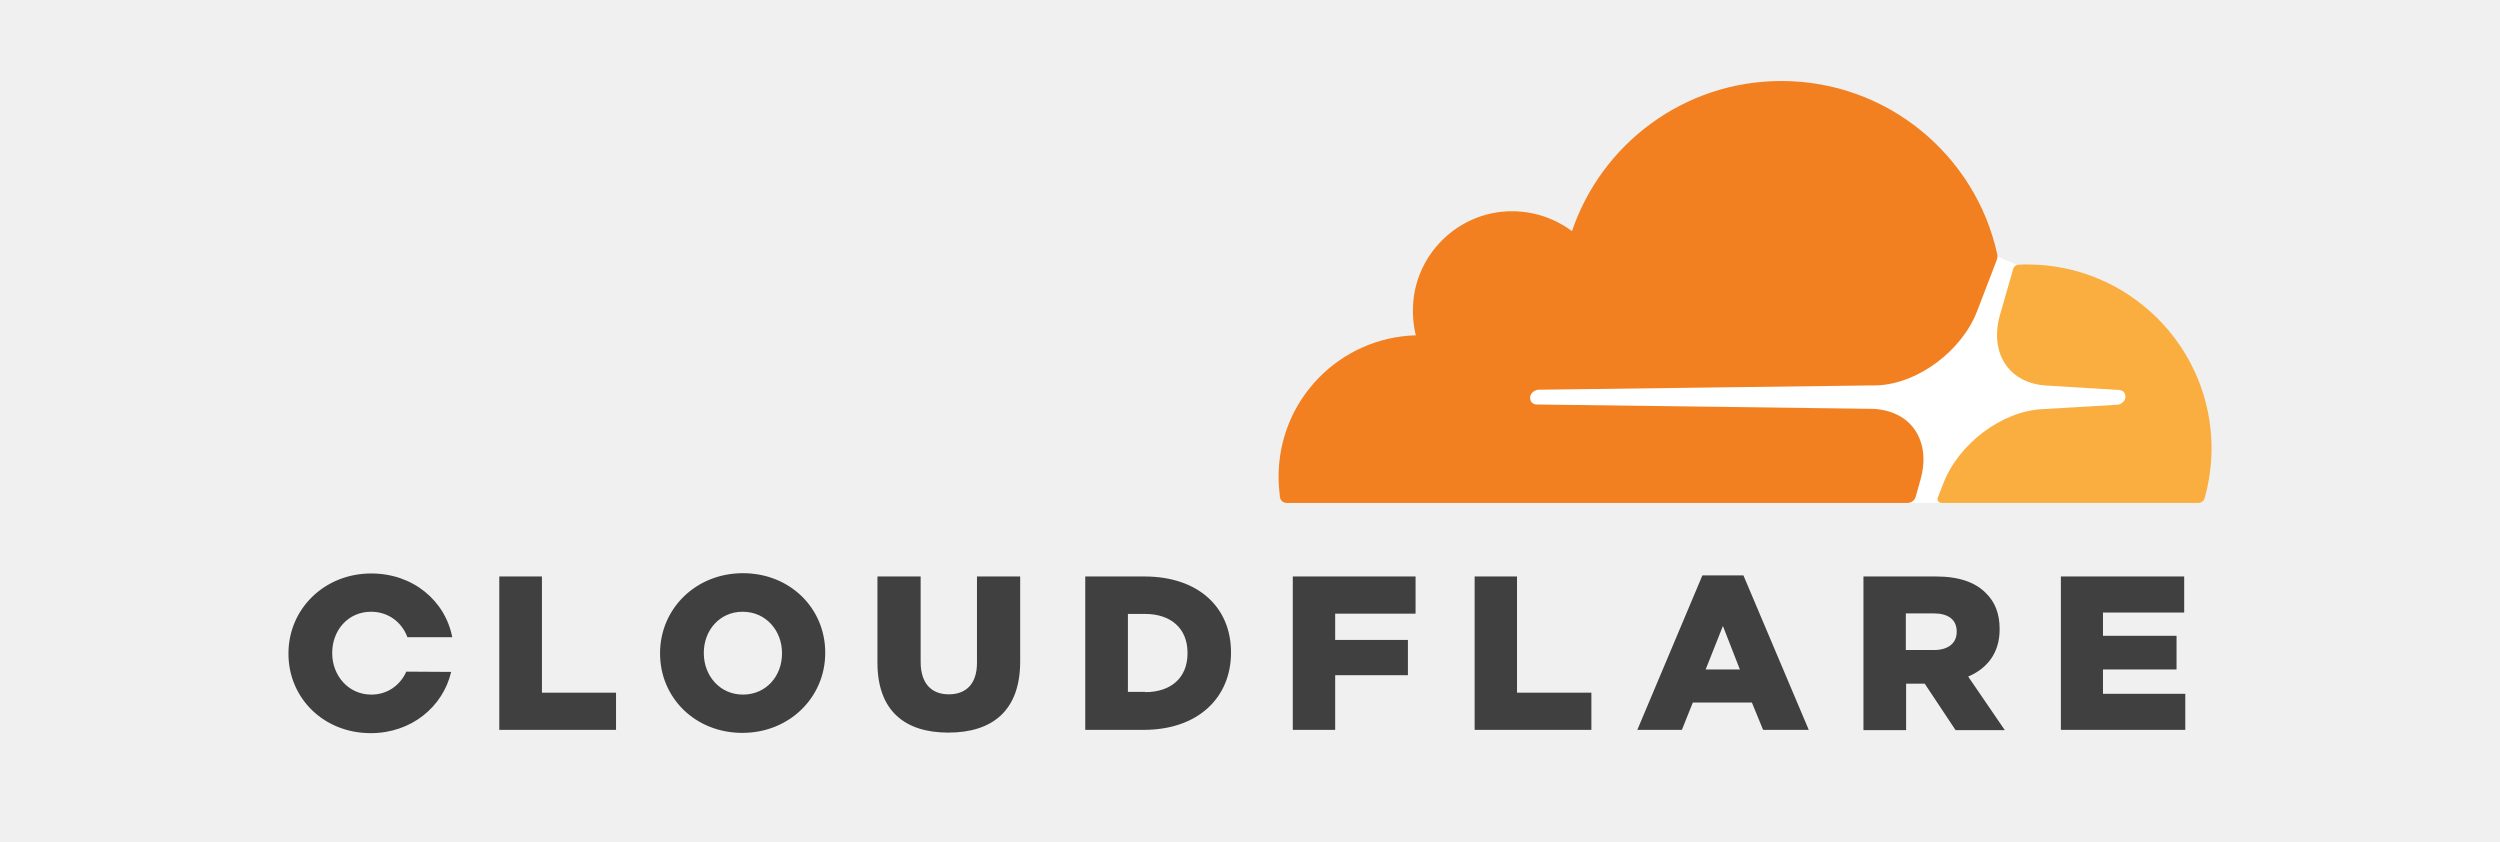
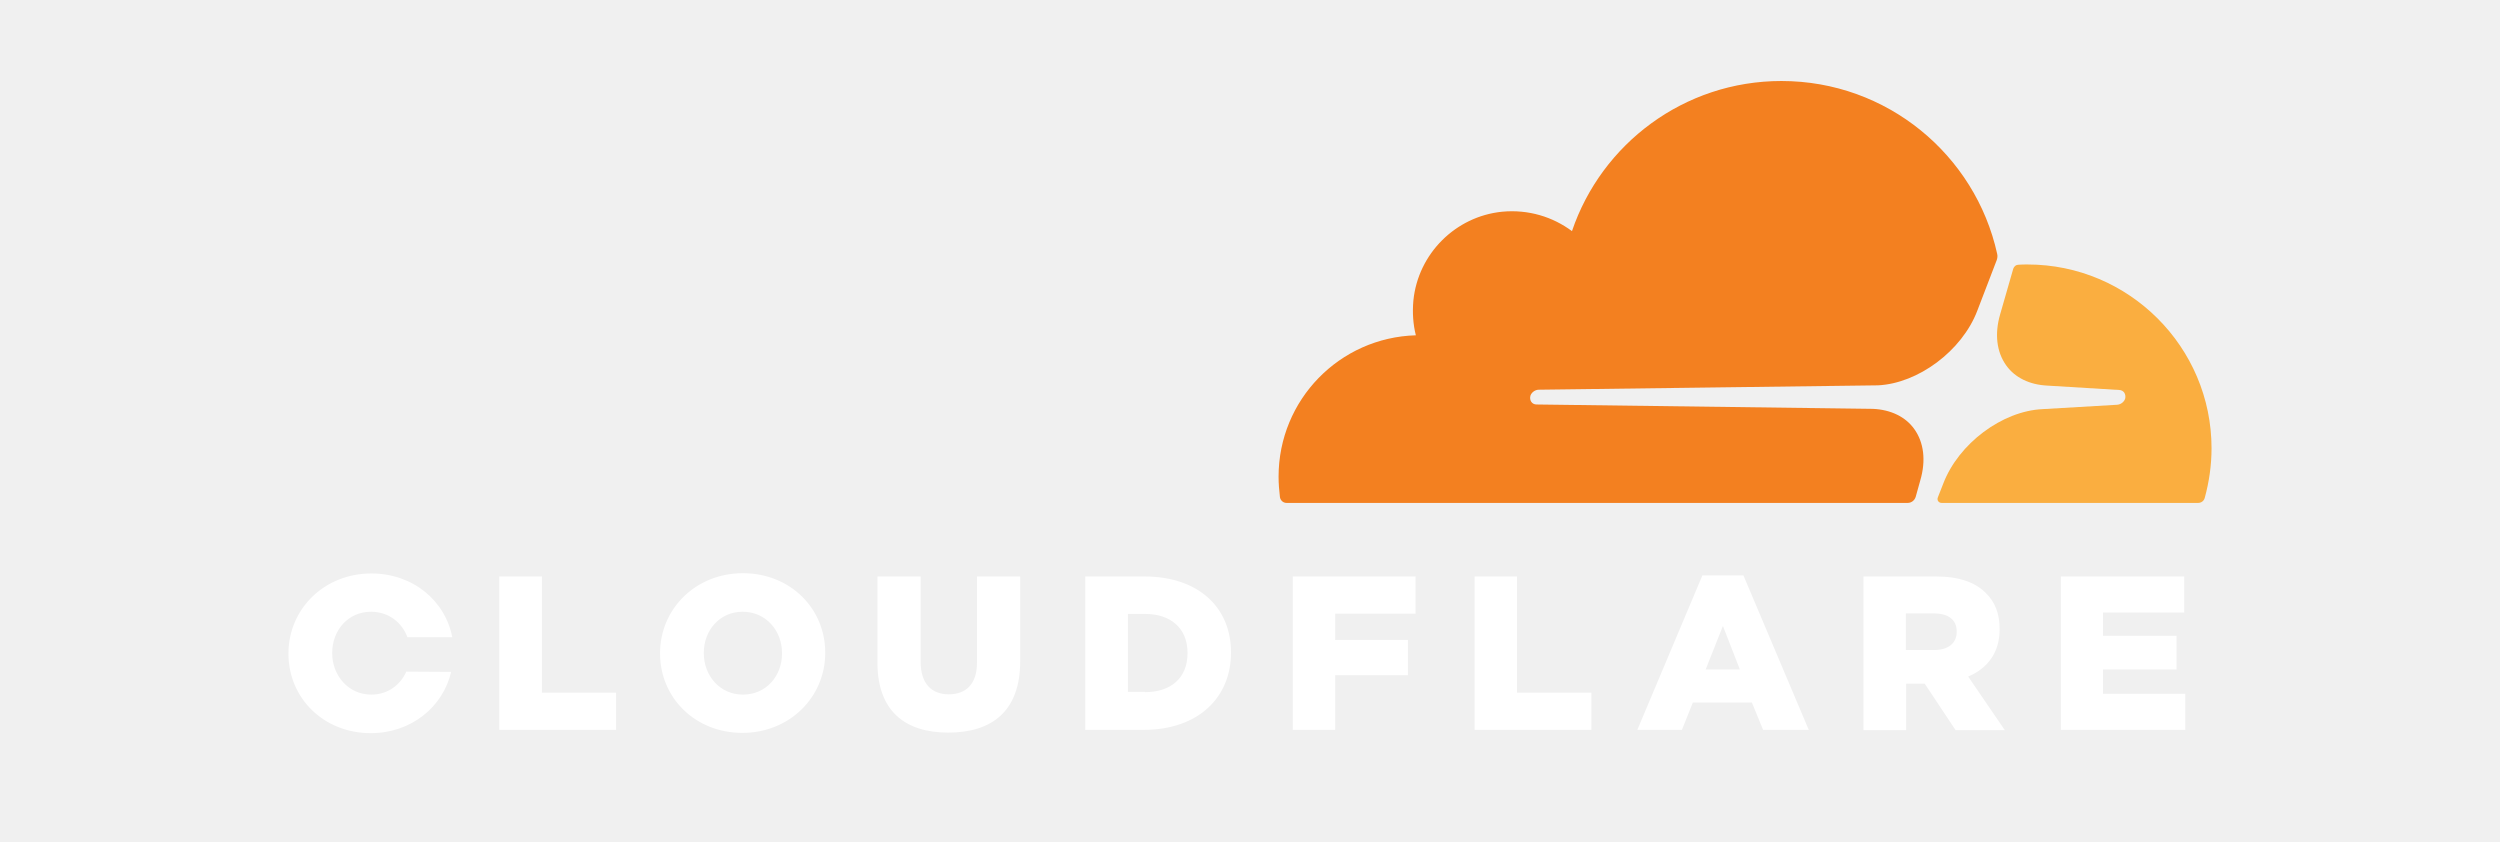
<svg xmlns="http://www.w3.org/2000/svg" width="190" viewBox="-105.495 -29.625 914.29 307.75">
  <g fill="none">
-     <path fill="#404041" d="M77.1 181.2h15.6v42.5h27.1v13.6H77.1zm58.8 28.2v-.2c0-16.1 13-29.2 30.3-29.2s30.1 12.9 30.1 29v.2c0 16.1-13 29.2-30.3 29.2s-30.1-12.9-30.1-29zm44.6 0v-.2c0-8.1-5.8-15.1-14.4-15.1-8.5 0-14.2 6.9-14.2 15v.2c0 8.1 5.8 15.1 14.3 15.1 8.6 0 14.3-6.9 14.3-15zm34.9 3.3v-31.5h15.8v31.2c0 8.1 4.1 11.9 10.3 11.9 6.2 0 10.3-3.7 10.3-11.5v-31.6h15.8v31.1c0 18.1-10.3 26-26.3 26-15.9 0-25.9-8-25.9-25.6zm76-31.5H313c20 0 31.7 11.5 31.7 27.7v.2c0 16.2-11.8 28.2-32 28.2h-21.3zm21.9 42.3c9.3 0 15.5-5.1 15.5-14.2v-.2c0-9-6.2-14.2-15.5-14.2H307v28.5h6.3zm54-42.3h44.9v13.6h-29.4v9.6h26.6v12.9h-26.6v20h-15.5zm66.5 0h15.5v42.5h27.2v13.6h-42.7zm83.3-.4h15l23.9 56.5h-16.7l-4.1-10h-21.6l-4 10h-16.3zm13.7 34.4l-6.2-15.9-6.3 15.9zm45.2-34h26.5c8.6 0 14.5 2.2 18.3 6.1 3.3 3.2 5 7.5 5 13.1v.2c0 8.6-4.6 14.3-11.5 17.2l13.4 19.6h-18l-11.3-17h-6.8v17H576zm25.8 26.9c5.3 0 8.3-2.6 8.3-6.6v-.2c0-4.4-3.2-6.6-8.4-6.6h-10.2v13.4zm46.4-26.9h45.1v13.2h-29.7v8.5h26.9v12.3h-26.9v8.9h30.1v13.2h-45.5zM43.1 216c-2.2 4.9-6.8 8.4-12.8 8.4-8.5 0-14.3-7.1-14.3-15.1v-.2c0-8.1 5.7-15 14.2-15 6.4 0 11.3 3.9 13.3 9.3h16.4c-2.6-13.4-14.4-23.3-29.6-23.3C13 180.1 0 193.2 0 209.3v.2c0 16.1 12.8 29 30.1 29 14.8 0 26.4-9.6 29.4-22.4z" />
-     <path d="M674.9 91.8L632 67.2l-7.4-3.2-175.5 1.2v89.1h225.8z" fill="#FFF" />
+     <path fill="#fff" d="M77.1 181.2h15.6v42.5h27.1v13.6H77.1zm58.8 28.2v-.2c0-16.1 13-29.2 30.3-29.2s30.1 12.9 30.1 29v.2c0 16.1-13 29.2-30.3 29.2s-30.1-12.9-30.1-29zm44.6 0v-.2c0-8.1-5.8-15.1-14.4-15.1-8.5 0-14.2 6.9-14.2 15v.2c0 8.1 5.8 15.1 14.3 15.1 8.6 0 14.3-6.9 14.3-15zm34.9 3.3v-31.5h15.8v31.2c0 8.1 4.1 11.9 10.3 11.9 6.2 0 10.3-3.7 10.3-11.5v-31.6h15.8v31.1c0 18.1-10.3 26-26.3 26-15.9 0-25.9-8-25.9-25.6zm76-31.5H313c20 0 31.7 11.5 31.7 27.7v.2c0 16.2-11.8 28.2-32 28.2h-21.3zm21.9 42.3c9.3 0 15.5-5.1 15.5-14.2v-.2c0-9-6.2-14.2-15.5-14.2H307v28.5h6.3zm54-42.3h44.9v13.6h-29.4v9.6h26.6v12.9h-26.6v20h-15.5zm66.5 0h15.5v42.5h27.2v13.6h-42.7zm83.3-.4h15l23.9 56.5h-16.7l-4.1-10h-21.6l-4 10h-16.3zm13.7 34.4l-6.2-15.9-6.3 15.9zm45.2-34h26.5c8.6 0 14.5 2.2 18.3 6.1 3.3 3.2 5 7.5 5 13.1v.2c0 8.6-4.6 14.3-11.5 17.2l13.4 19.6h-18l-11.3-17h-6.8v17H576zm25.8 26.9c5.3 0 8.3-2.6 8.3-6.6v-.2c0-4.4-3.2-6.6-8.4-6.6h-10.2v13.4zm46.4-26.9h45.1v13.2h-29.7v8.5h26.9v12.3h-26.9v8.9h30.1v13.2h-45.5zM43.1 216c-2.2 4.9-6.8 8.4-12.8 8.4-8.5 0-14.3-7.1-14.3-15.1v-.2c0-8.1 5.7-15 14.2-15 6.4 0 11.3 3.9 13.3 9.3h16.4c-2.6-13.4-14.4-23.3-29.6-23.3C13 180.1 0 193.2 0 209.3v.2c0 16.1 12.8 29 30.1 29 14.8 0 26.4-9.6 29.4-22.4z" />
+     <path d="M674.9 91.8L632 67.2l-7.4-3.2-175.5 1.2v89.1h225.8z" fill="none" />
    <path fill="#F38020" d="M596.8 146c2.1-7.2 1.3-13.8-2.2-18.7-3.2-4.5-8.6-7.1-15.1-7.4l-123.1-1.6c-.8 0-1.5-.4-1.9-1-.4-.6-.5-1.4-.3-2.2.4-1.2 1.6-2.1 2.9-2.2l124.2-1.6c14.7-.7 30.7-12.6 36.3-27.2l7.1-18.5c.3-.8.4-1.6.2-2.4C616.9 27 584.6 0 546 0c-35.6 0-65.8 23-76.6 54.9-7-5.2-15.9-8-25.5-7.1-17.1 1.7-30.8 15.4-32.5 32.5-.4 4.4-.1 8.7.9 12.7-27.9.8-50.2 23.6-50.2 51.7 0 2.5.2 5 .5 7.5.2 1.2 1.2 2.1 2.4 2.1h227.2c1.3 0 2.5-.9 2.9-2.2z" />
    <path fill="#FAAE40" d="M636 67.1c-1.1 0-2.3 0-3.4.1-.8 0-1.5.6-1.8 1.4L626 85.3c-2.1 7.2-1.3 13.8 2.2 18.7 3.2 4.5 8.6 7.1 15.1 7.4l26.2 1.6c.8 0 1.5.4 1.9 1 .4.6.5 1.5.3 2.2-.4 1.2-1.6 2.1-2.9 2.2l-27.3 1.6c-14.8.7-30.7 12.6-36.3 27.2l-2 5.1c-.4 1 .3 2 1.4 2h93.8c1.1 0 2.1-.7 2.4-1.8 1.6-5.8 2.5-11.9 2.5-18.2 0-37-30.2-67.2-67.3-67.2" />
  </g>
</svg>
